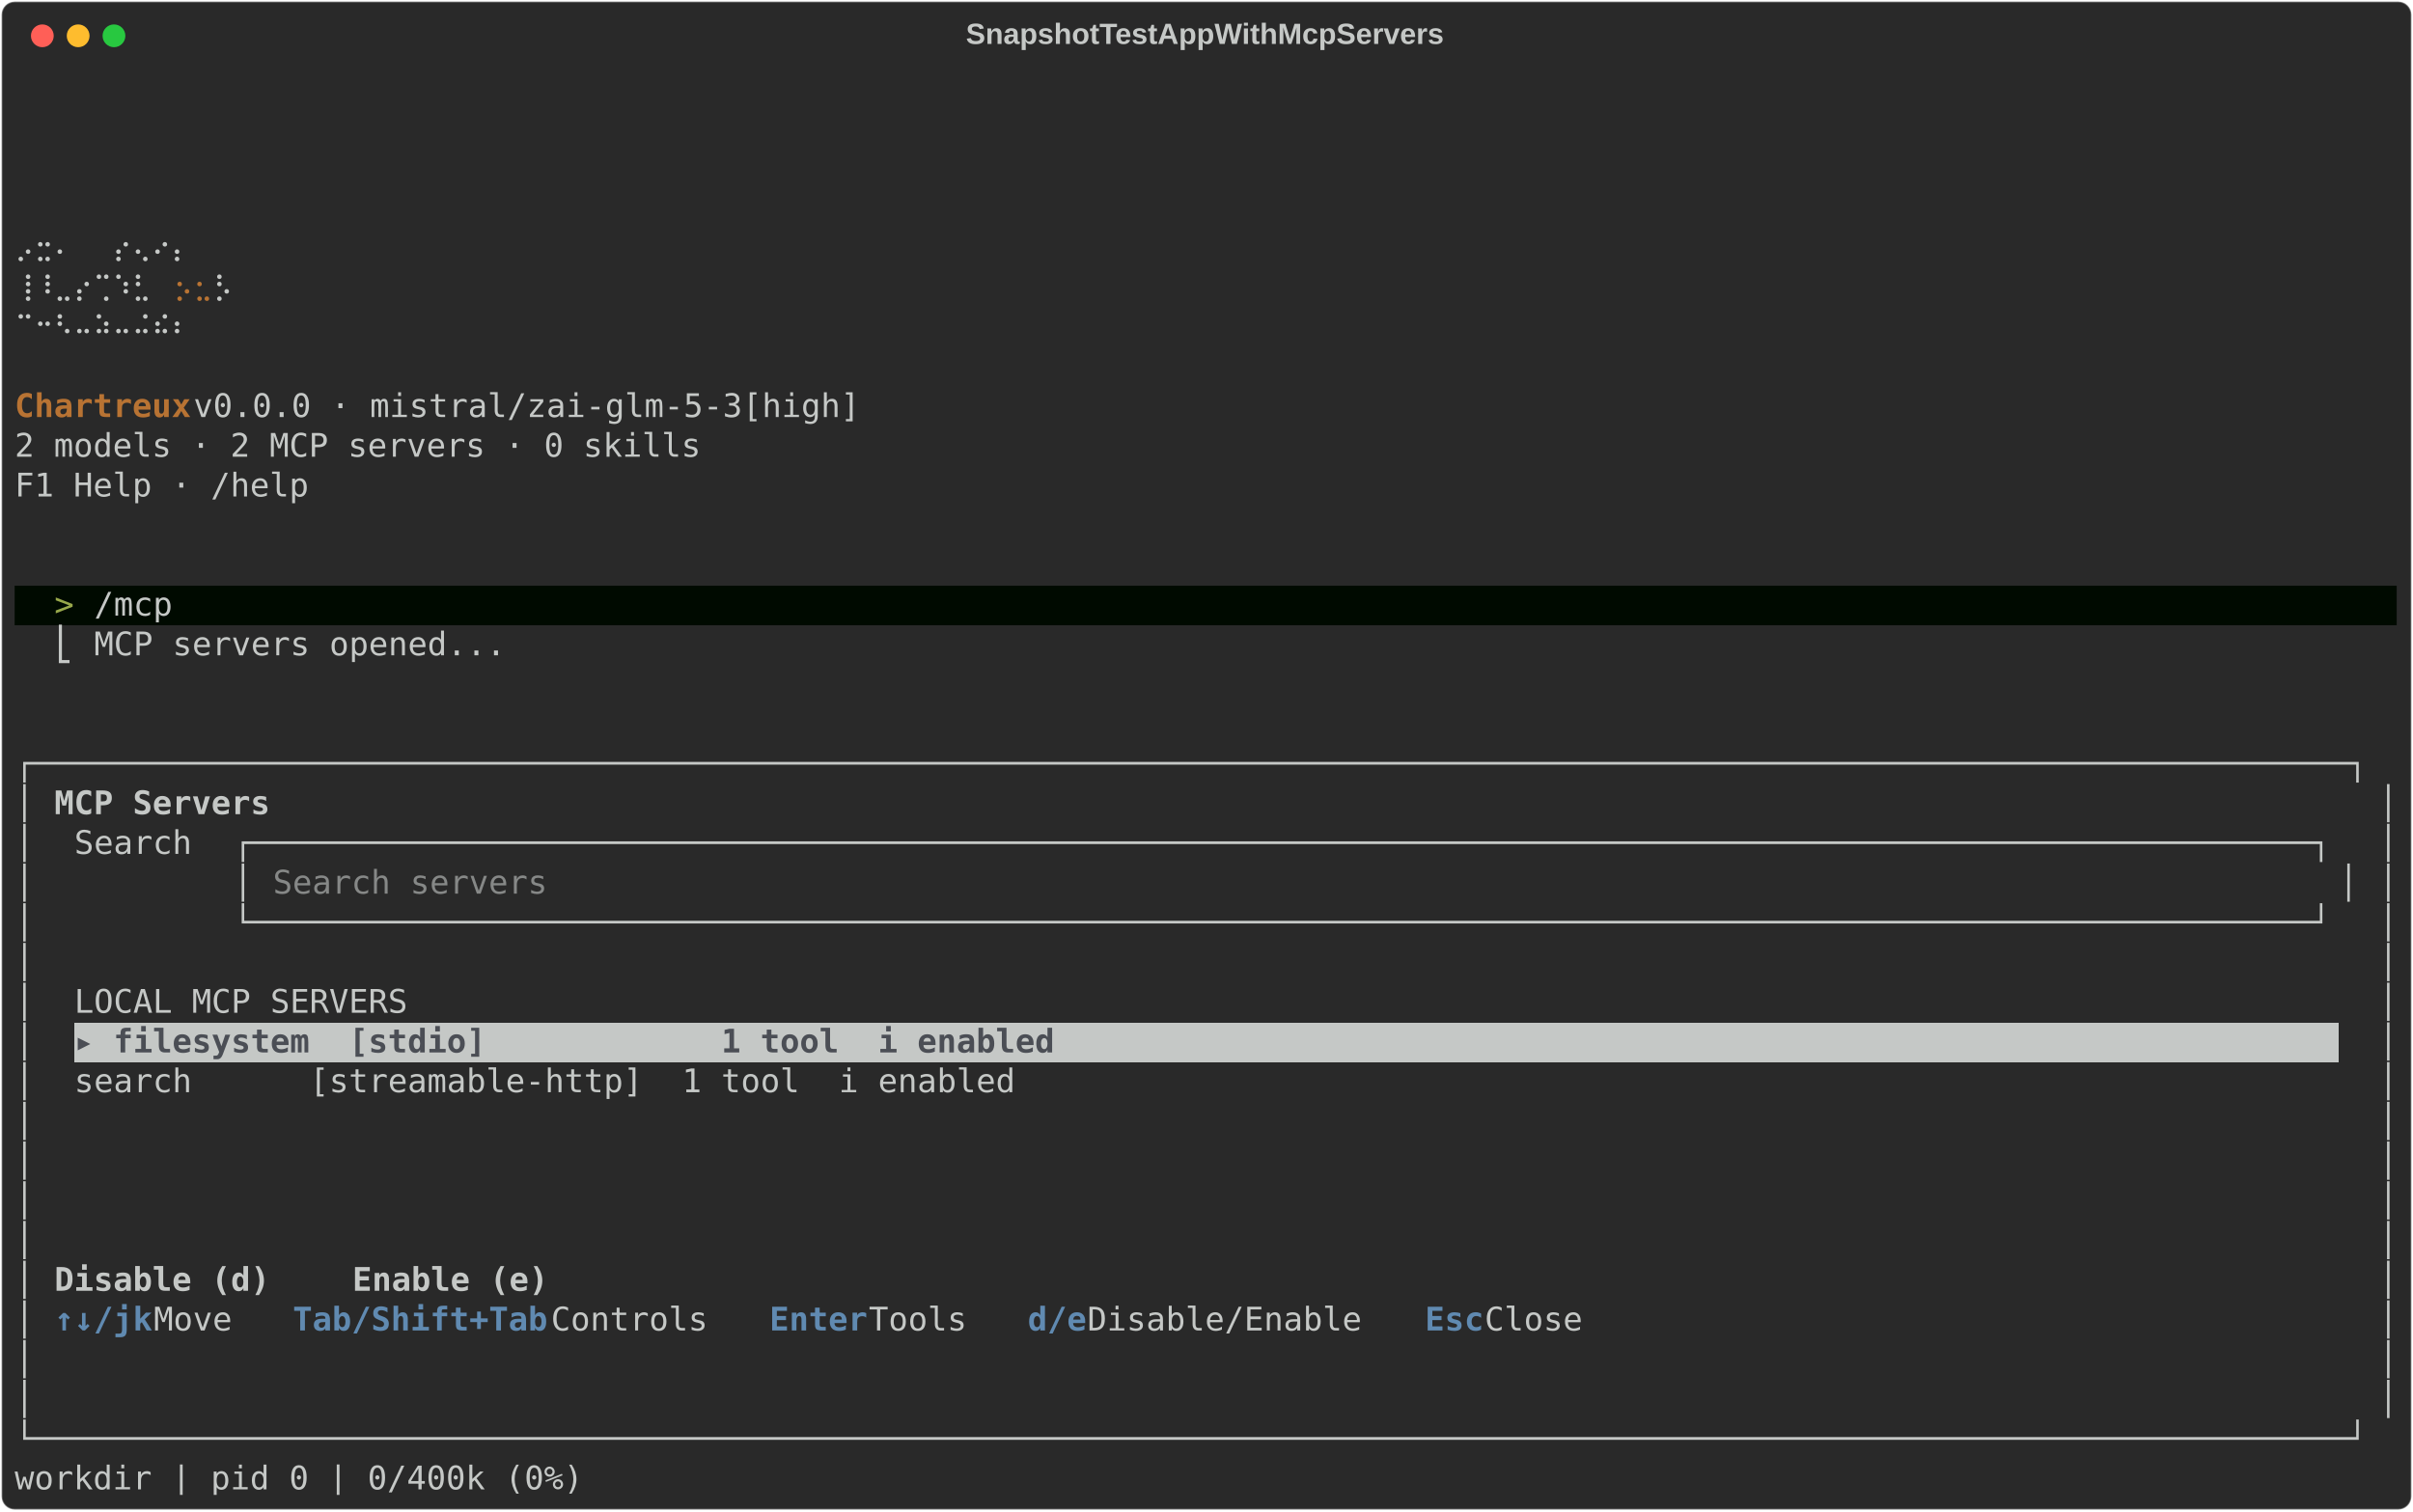
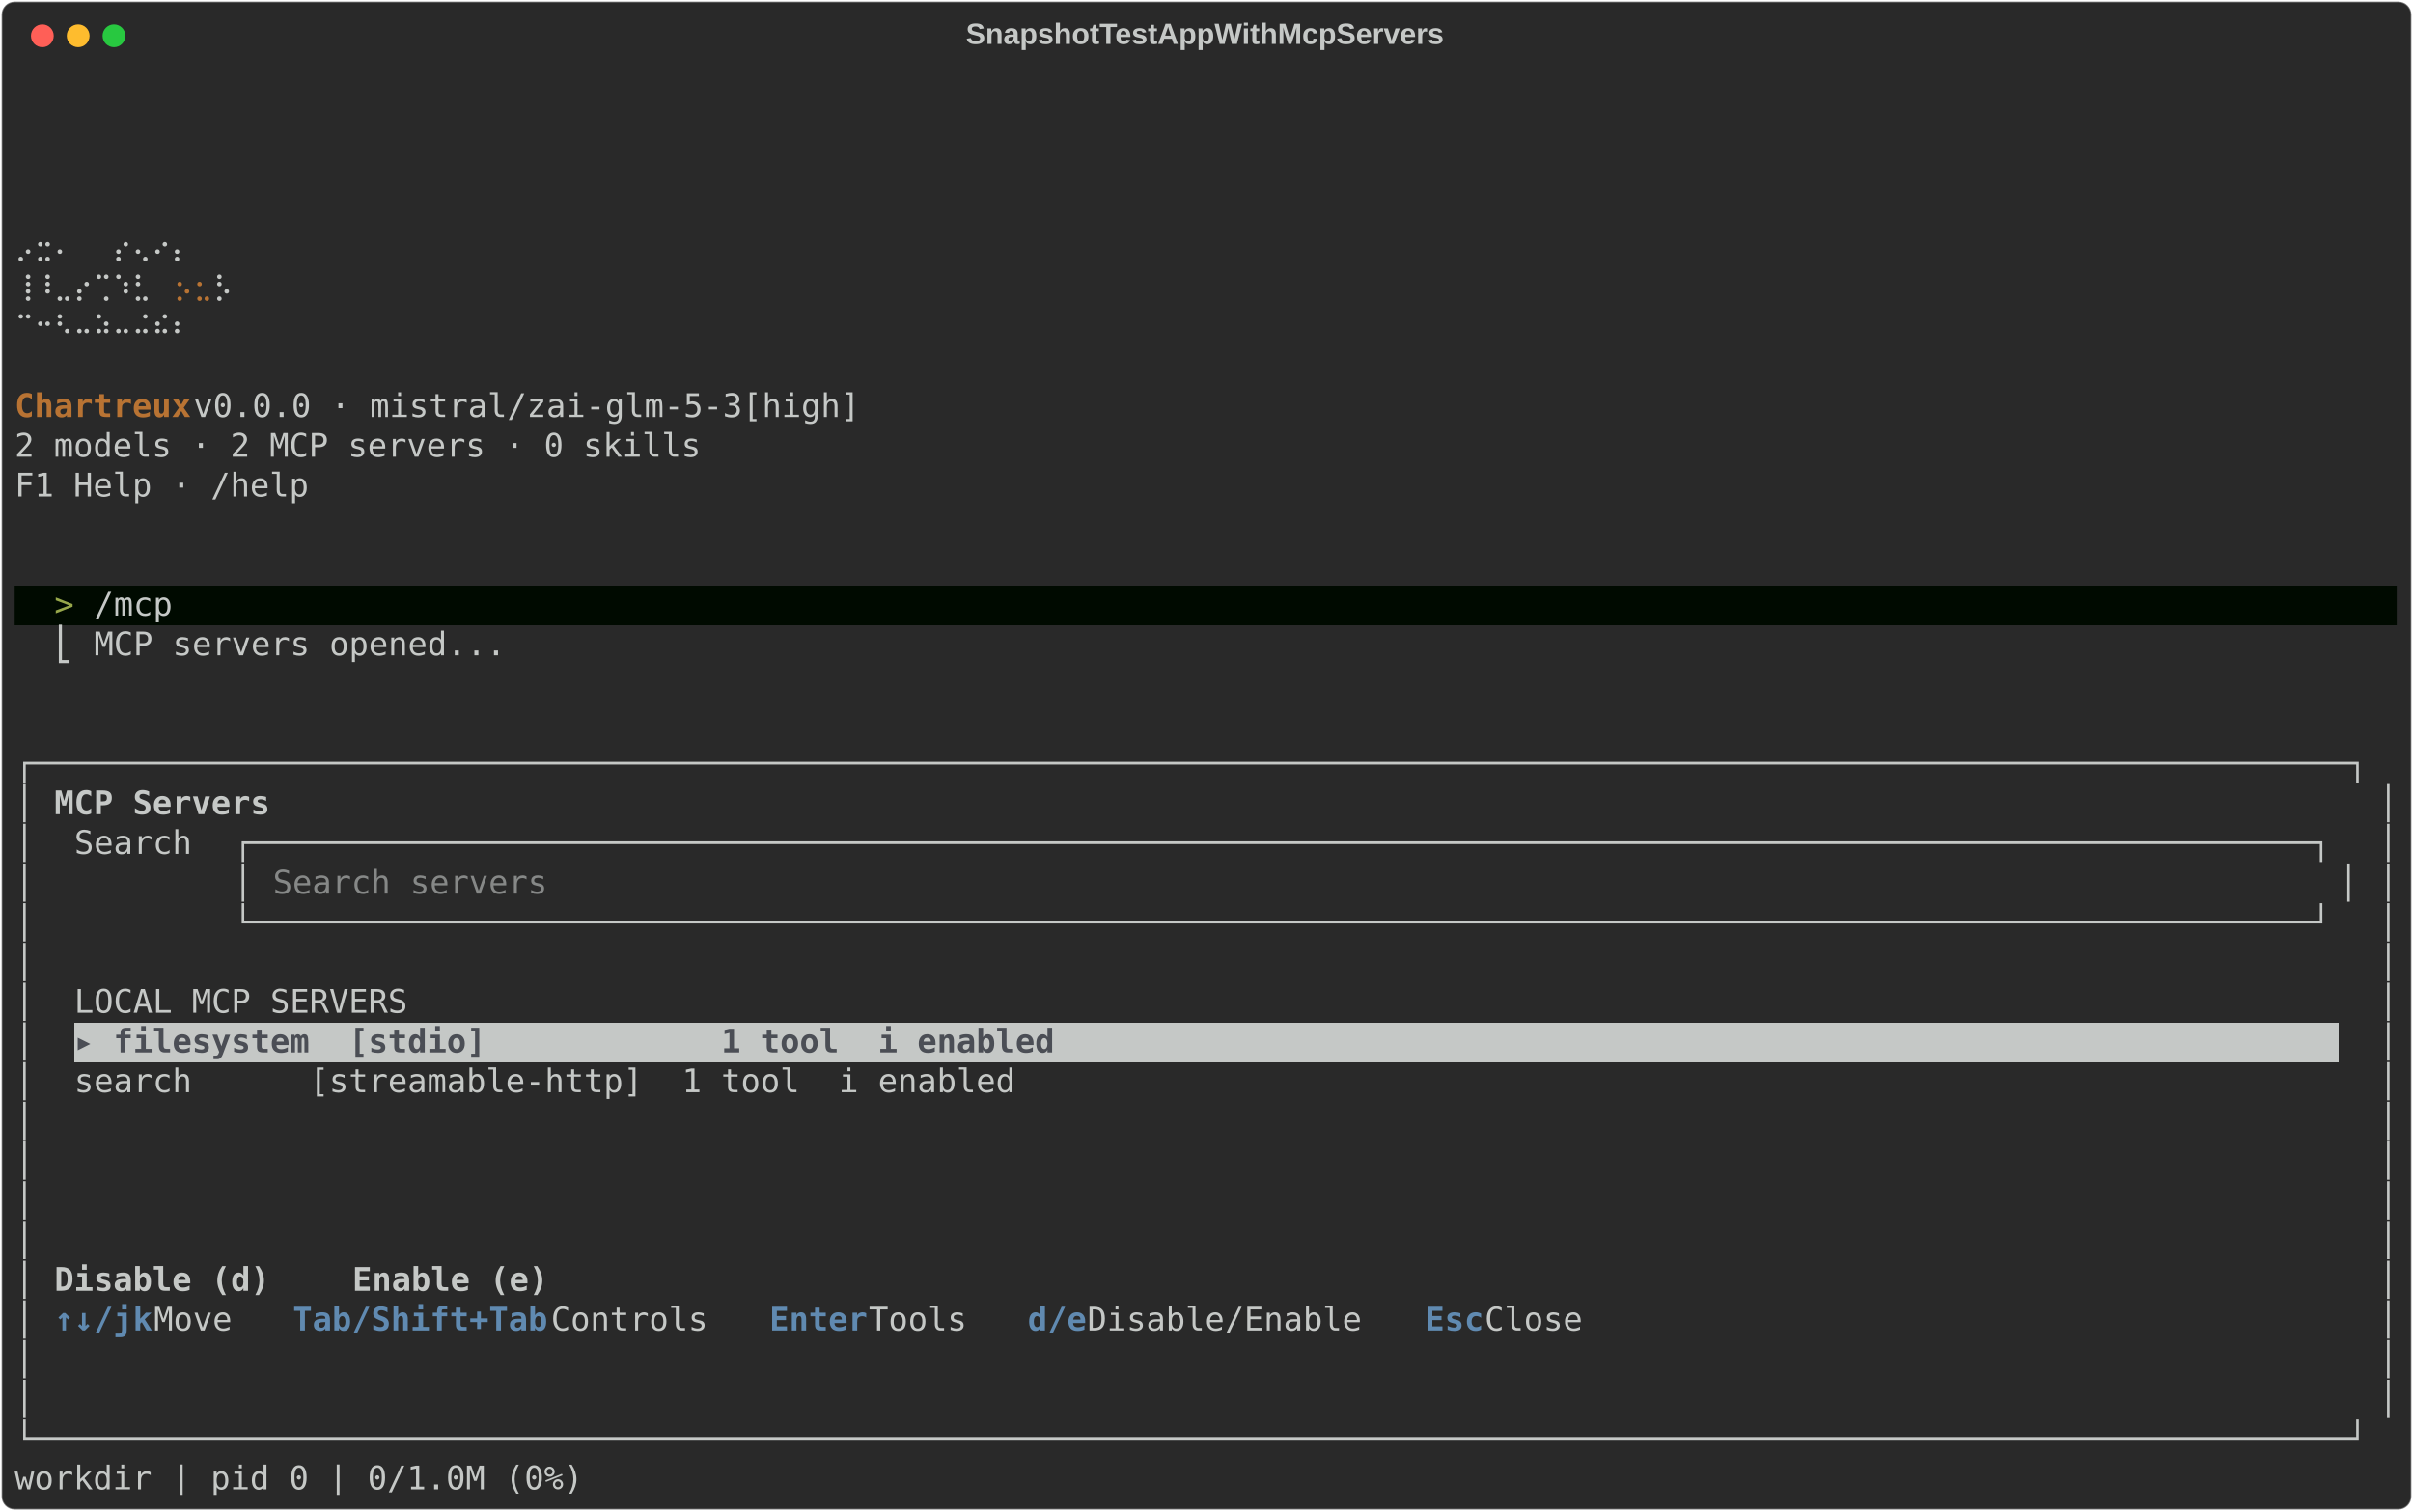
<svg xmlns="http://www.w3.org/2000/svg" class="rich-terminal" viewBox="0 0 1482 928.4">
  <style>

    @font-face {
        font-family: "Fira Code";
        src: local("FiraCode-Regular"),
                url("https://cdnjs.cloudflare.com/ajax/libs/firacode/6.2.0/woff2/FiraCode-Regular.woff2") format("woff2"),
                url("https://cdnjs.cloudflare.com/ajax/libs/firacode/6.2.0/woff/FiraCode-Regular.woff") format("woff");
        font-style: normal;
        font-weight: 400;
    }
    @font-face {
        font-family: "Fira Code";
        src: local("FiraCode-Bold"),
                url("https://cdnjs.cloudflare.com/ajax/libs/firacode/6.2.0/woff2/FiraCode-Bold.woff2") format("woff2"),
                url("https://cdnjs.cloudflare.com/ajax/libs/firacode/6.2.0/woff/FiraCode-Bold.woff") format("woff");
        font-style: bold;
        font-weight: 700;
    }

    .terminal-matrix {
        font-family: Fira Code, monospace;
        font-size: 20px;
        line-height: 24.4px;
        font-variant-east-asian: full-width;
    }

    .terminal-title {
        font-size: 18px;
        font-weight: bold;
        font-family: arial;
    }

    .terminal-r1 { fill: #c5c8c6 }
.terminal-r2 { fill: #b87333 }
.terminal-r3 { fill: #b87333;font-weight: bold }
.terminal-r4 { fill: #98a84b }
.terminal-r5 { fill: #c5c8c6;font-weight: bold }
.terminal-r6 { fill: #868887 }
.terminal-r7 { fill: #4b4e55;font-weight: bold }
.terminal-r8 { fill: #608ab1;font-weight: bold }
    </style>
  <defs>
    <clipPath id="terminal-clip-terminal">
      <rect x="0" y="0" width="1463.0" height="877.4" />
    </clipPath>
    <clipPath id="terminal-line-0">
      <rect x="0" y="1.5" width="1464" height="24.65" />
    </clipPath>
    <clipPath id="terminal-line-1">
      <rect x="0" y="25.9" width="1464" height="24.65" />
    </clipPath>
    <clipPath id="terminal-line-2">
      <rect x="0" y="50.3" width="1464" height="24.65" />
    </clipPath>
    <clipPath id="terminal-line-3">
      <rect x="0" y="74.7" width="1464" height="24.65" />
    </clipPath>
    <clipPath id="terminal-line-4">
      <rect x="0" y="99.1" width="1464" height="24.65" />
    </clipPath>
    <clipPath id="terminal-line-5">
      <rect x="0" y="123.5" width="1464" height="24.65" />
    </clipPath>
    <clipPath id="terminal-line-6">
      <rect x="0" y="147.9" width="1464" height="24.65" />
    </clipPath>
    <clipPath id="terminal-line-7">
      <rect x="0" y="172.3" width="1464" height="24.65" />
    </clipPath>
    <clipPath id="terminal-line-8">
      <rect x="0" y="196.7" width="1464" height="24.65" />
    </clipPath>
    <clipPath id="terminal-line-9">
      <rect x="0" y="221.1" width="1464" height="24.65" />
    </clipPath>
    <clipPath id="terminal-line-10">
      <rect x="0" y="245.5" width="1464" height="24.65" />
    </clipPath>
    <clipPath id="terminal-line-11">
      <rect x="0" y="269.9" width="1464" height="24.65" />
    </clipPath>
    <clipPath id="terminal-line-12">
      <rect x="0" y="294.3" width="1464" height="24.65" />
    </clipPath>
    <clipPath id="terminal-line-13">
      <rect x="0" y="318.7" width="1464" height="24.65" />
    </clipPath>
    <clipPath id="terminal-line-14">
      <rect x="0" y="343.1" width="1464" height="24.65" />
    </clipPath>
    <clipPath id="terminal-line-15">
      <rect x="0" y="367.5" width="1464" height="24.65" />
    </clipPath>
    <clipPath id="terminal-line-16">
      <rect x="0" y="391.9" width="1464" height="24.65" />
    </clipPath>
    <clipPath id="terminal-line-17">
      <rect x="0" y="416.3" width="1464" height="24.65" />
    </clipPath>
    <clipPath id="terminal-line-18">
      <rect x="0" y="440.7" width="1464" height="24.65" />
    </clipPath>
    <clipPath id="terminal-line-19">
      <rect x="0" y="465.1" width="1464" height="24.65" />
    </clipPath>
    <clipPath id="terminal-line-20">
      <rect x="0" y="489.5" width="1464" height="24.65" />
    </clipPath>
    <clipPath id="terminal-line-21">
      <rect x="0" y="513.9" width="1464" height="24.65" />
    </clipPath>
    <clipPath id="terminal-line-22">
      <rect x="0" y="538.3" width="1464" height="24.65" />
    </clipPath>
    <clipPath id="terminal-line-23">
      <rect x="0" y="562.7" width="1464" height="24.65" />
    </clipPath>
    <clipPath id="terminal-line-24">
      <rect x="0" y="587.1" width="1464" height="24.65" />
    </clipPath>
    <clipPath id="terminal-line-25">
      <rect x="0" y="611.5" width="1464" height="24.65" />
    </clipPath>
    <clipPath id="terminal-line-26">
      <rect x="0" y="635.9" width="1464" height="24.65" />
    </clipPath>
    <clipPath id="terminal-line-27">
      <rect x="0" y="660.3" width="1464" height="24.65" />
    </clipPath>
    <clipPath id="terminal-line-28">
      <rect x="0" y="684.7" width="1464" height="24.65" />
    </clipPath>
    <clipPath id="terminal-line-29">
      <rect x="0" y="709.1" width="1464" height="24.65" />
    </clipPath>
    <clipPath id="terminal-line-30">
      <rect x="0" y="733.5" width="1464" height="24.65" />
    </clipPath>
    <clipPath id="terminal-line-31">
      <rect x="0" y="757.9" width="1464" height="24.65" />
    </clipPath>
    <clipPath id="terminal-line-32">
      <rect x="0" y="782.3" width="1464" height="24.65" />
    </clipPath>
    <clipPath id="terminal-line-33">
      <rect x="0" y="806.7" width="1464" height="24.65" />
    </clipPath>
    <clipPath id="terminal-line-34">
      <rect x="0" y="831.1" width="1464" height="24.65" />
    </clipPath>
  </defs>
  <rect fill="#292929" stroke="rgba(255,255,255,0.35)" stroke-width="1" x="1" y="1" width="1480" height="926.4" rx="8" />
  <text class="terminal-title" fill="#c5c8c6" text-anchor="middle" x="740" y="27">SnapshotTestAppWithMcpServers</text>
  <g transform="translate(26,22)">
    <circle cx="0" cy="0" r="7" fill="#ff5f57" />
    <circle cx="22" cy="0" r="7" fill="#febc2e" />
    <circle cx="44" cy="0" r="7" fill="#28c840" />
  </g>
  <g transform="translate(9, 41)" clip-path="url(#terminal-clip-terminal)">
    <rect fill="#000a00" x="0" y="318.7" width="24.4" height="24.65" shape-rendering="crispEdges" />
    <rect fill="#000a00" x="24.4" y="318.7" width="12.2" height="24.65" shape-rendering="crispEdges" />
    <rect fill="#000a00" x="36.6" y="318.7" width="12.2" height="24.65" shape-rendering="crispEdges" />
    <rect fill="#000a00" x="48.8" y="318.7" width="48.8" height="24.65" shape-rendering="crispEdges" />
    <rect fill="#000a00" x="97.6" y="318.7" width="1366.4" height="24.65" shape-rendering="crispEdges" />
    <rect fill="#c5c8c6" x="36.6" y="587.1" width="610" height="24.65" shape-rendering="crispEdges" />
    <rect fill="#c5c8c6" x="646.6" y="587.1" width="780.8" height="24.65" shape-rendering="crispEdges" />
    <g class="terminal-matrix">
      <text class="terminal-r1" x="1464" y="20" textLength="12.2" clip-path="url(#terminal-line-0)">
</text>
      <text class="terminal-r1" x="1464" y="44.4" textLength="12.2" clip-path="url(#terminal-line-1)">
</text>
      <text class="terminal-r1" x="1464" y="68.8" textLength="12.2" clip-path="url(#terminal-line-2)">
</text>
      <text class="terminal-r1" x="1464" y="93.2" textLength="12.2" clip-path="url(#terminal-line-3)">
</text>
      <text class="terminal-r1" x="0" y="117.6" textLength="134.2" clip-path="url(#terminal-line-4)">  ⡠⣒⠄  ⡔⢄⠔⡄</text>
      <text class="terminal-r1" x="1464" y="117.6" textLength="12.2" clip-path="url(#terminal-line-4)">
</text>
      <text class="terminal-r1" x="0" y="142" textLength="97.6" clip-path="url(#terminal-line-5)"> ⢸⠸⣀⡔⢉⠱⣃</text>
      <text class="terminal-r2" x="97.6" y="142" textLength="12.2" clip-path="url(#terminal-line-5)">⡢</text>
      <text class="terminal-r2" x="109.8" y="142" textLength="12.2" clip-path="url(#terminal-line-5)">⣂</text>
      <text class="terminal-r1" x="122" y="142" textLength="12.2" clip-path="url(#terminal-line-5)">⡣</text>
      <text class="terminal-r1" x="1464" y="142" textLength="12.2" clip-path="url(#terminal-line-5)">
</text>
      <text class="terminal-r1" x="0" y="166.4" textLength="134.2" clip-path="url(#terminal-line-6)">  ⠉⠒⠣⠤⠵⠤⠬⠮⠆</text>
      <text class="terminal-r1" x="1464" y="166.4" textLength="12.2" clip-path="url(#terminal-line-6)">
</text>
      <text class="terminal-r1" x="1464" y="190.8" textLength="12.2" clip-path="url(#terminal-line-7)">
</text>
      <text class="terminal-r3" x="0" y="215.2" textLength="109.8" clip-path="url(#terminal-line-8)">Chartreux</text>
      <text class="terminal-r1" x="109.8" y="215.2" textLength="427" clip-path="url(#terminal-line-8)"> v0.0.0 · mistral/zai-glm-5-3[high]</text>
      <text class="terminal-r1" x="1464" y="215.2" textLength="12.2" clip-path="url(#terminal-line-8)">
</text>
      <text class="terminal-r1" x="0" y="239.6" textLength="427" clip-path="url(#terminal-line-9)">2 models · 2 MCP servers · 0 skills</text>
      <text class="terminal-r1" x="1464" y="239.6" textLength="12.2" clip-path="url(#terminal-line-9)">
</text>
      <text class="terminal-r1" x="0" y="264" textLength="183" clip-path="url(#terminal-line-10)">F1 Help · /help</text>
      <text class="terminal-r1" x="1464" y="264" textLength="12.2" clip-path="url(#terminal-line-10)">
</text>
      <text class="terminal-r1" x="1464" y="288.4" textLength="12.2" clip-path="url(#terminal-line-11)">
</text>
      <text class="terminal-r1" x="1464" y="312.8" textLength="12.2" clip-path="url(#terminal-line-12)">
</text>
      <text class="terminal-r4" x="24.4" y="337.2" textLength="12.2" clip-path="url(#terminal-line-13)">&gt;</text>
      <text class="terminal-r1" x="48.8" y="337.2" textLength="48.8" clip-path="url(#terminal-line-13)">/mcp</text>
      <text class="terminal-r1" x="1464" y="337.2" textLength="12.2" clip-path="url(#terminal-line-13)">
</text>
      <text class="terminal-r1" x="24.4" y="361.6" textLength="12.2" clip-path="url(#terminal-line-14)">⎣</text>
      <text class="terminal-r1" x="48.8" y="361.6" textLength="256.2" clip-path="url(#terminal-line-14)">MCP servers opened...</text>
      <text class="terminal-r1" x="1464" y="361.6" textLength="12.2" clip-path="url(#terminal-line-14)">
</text>
      <text class="terminal-r1" x="1464" y="386" textLength="12.2" clip-path="url(#terminal-line-15)">
</text>
      <text class="terminal-r1" x="1464" y="410.4" textLength="12.2" clip-path="url(#terminal-line-16)">
</text>
      <text class="terminal-r1" x="0" y="434.8" textLength="1464" clip-path="url(#terminal-line-17)">┌──────────────────────────────────────────────────────────────────────────────────────────────────────────────────────┐</text>
      <text class="terminal-r1" x="1464" y="434.8" textLength="12.2" clip-path="url(#terminal-line-17)">
</text>
      <text class="terminal-r1" x="0" y="459.2" textLength="12.2" clip-path="url(#terminal-line-18)">│</text>
      <text class="terminal-r5" x="24.4" y="459.2" textLength="134.2" clip-path="url(#terminal-line-18)">MCP Servers</text>
      <text class="terminal-r1" x="1451.8" y="459.2" textLength="12.2" clip-path="url(#terminal-line-18)">│</text>
      <text class="terminal-r1" x="1464" y="459.2" textLength="12.2" clip-path="url(#terminal-line-18)">
</text>
      <text class="terminal-r1" x="0" y="483.6" textLength="12.2" clip-path="url(#terminal-line-19)">│</text>
      <text class="terminal-r1" x="36.6" y="483.6" textLength="73.2" clip-path="url(#terminal-line-19)">Search</text>
      <text class="terminal-r1" x="134.2" y="483.6" textLength="1305.4" clip-path="url(#terminal-line-19)">┌─────────────────────────────────────────────────────────────────────────────────────────────────────────┐</text>
      <text class="terminal-r1" x="1451.8" y="483.6" textLength="12.2" clip-path="url(#terminal-line-19)">│</text>
      <text class="terminal-r1" x="1464" y="483.6" textLength="12.2" clip-path="url(#terminal-line-19)">
</text>
      <text class="terminal-r1" x="0" y="508" textLength="12.2" clip-path="url(#terminal-line-20)">│</text>
      <text class="terminal-r1" x="134.2" y="508" textLength="12.2" clip-path="url(#terminal-line-20)">│</text>
      <text class="terminal-r6" x="158.6" y="508" textLength="170.8" clip-path="url(#terminal-line-20)">Search servers</text>
      <text class="terminal-r1" x="1427.4" y="508" textLength="12.2" clip-path="url(#terminal-line-20)">│</text>
      <text class="terminal-r1" x="1451.8" y="508" textLength="12.2" clip-path="url(#terminal-line-20)">│</text>
      <text class="terminal-r1" x="1464" y="508" textLength="12.2" clip-path="url(#terminal-line-20)">
</text>
      <text class="terminal-r1" x="0" y="532.4" textLength="12.2" clip-path="url(#terminal-line-21)">│</text>
      <text class="terminal-r1" x="134.2" y="532.4" textLength="1305.4" clip-path="url(#terminal-line-21)">└─────────────────────────────────────────────────────────────────────────────────────────────────────────┘</text>
      <text class="terminal-r1" x="1451.8" y="532.4" textLength="12.2" clip-path="url(#terminal-line-21)">│</text>
      <text class="terminal-r1" x="1464" y="532.4" textLength="12.2" clip-path="url(#terminal-line-21)">
</text>
      <text class="terminal-r1" x="0" y="556.8" textLength="12.2" clip-path="url(#terminal-line-22)">│</text>
      <text class="terminal-r1" x="1451.8" y="556.8" textLength="12.2" clip-path="url(#terminal-line-22)">│</text>
      <text class="terminal-r1" x="1464" y="556.8" textLength="12.2" clip-path="url(#terminal-line-22)">
</text>
      <text class="terminal-r1" x="0" y="581.2" textLength="12.2" clip-path="url(#terminal-line-23)">│</text>
      <text class="terminal-r1" x="36.6" y="581.2" textLength="207.4" clip-path="url(#terminal-line-23)">LOCAL MCP SERVERS</text>
      <text class="terminal-r1" x="1451.8" y="581.2" textLength="12.2" clip-path="url(#terminal-line-23)">│</text>
      <text class="terminal-r1" x="1464" y="581.2" textLength="12.2" clip-path="url(#terminal-line-23)">
</text>
      <text class="terminal-r1" x="0" y="605.6" textLength="12.2" clip-path="url(#terminal-line-24)">│</text>
      <text class="terminal-r7" x="36.6" y="605.6" textLength="610" clip-path="url(#terminal-line-24)">▸ filesystem  [stdio]            1 tool  i enabled</text>
      <text class="terminal-r1" x="1451.8" y="605.6" textLength="12.2" clip-path="url(#terminal-line-24)">│</text>
      <text class="terminal-r1" x="1464" y="605.6" textLength="12.2" clip-path="url(#terminal-line-24)">
</text>
      <text class="terminal-r1" x="0" y="630" textLength="12.2" clip-path="url(#terminal-line-25)">│</text>
      <text class="terminal-r1" x="36.6" y="630" textLength="610" clip-path="url(#terminal-line-25)">  search      [streamable-http]  1 tool  i enabled</text>
      <text class="terminal-r1" x="1451.8" y="630" textLength="12.2" clip-path="url(#terminal-line-25)">│</text>
      <text class="terminal-r1" x="1464" y="630" textLength="12.2" clip-path="url(#terminal-line-25)">
</text>
      <text class="terminal-r1" x="0" y="654.4" textLength="12.2" clip-path="url(#terminal-line-26)">│</text>
      <text class="terminal-r1" x="1451.8" y="654.4" textLength="12.2" clip-path="url(#terminal-line-26)">│</text>
      <text class="terminal-r1" x="1464" y="654.4" textLength="12.2" clip-path="url(#terminal-line-26)">
</text>
      <text class="terminal-r1" x="0" y="678.8" textLength="12.2" clip-path="url(#terminal-line-27)">│</text>
      <text class="terminal-r1" x="1451.8" y="678.8" textLength="12.2" clip-path="url(#terminal-line-27)">│</text>
      <text class="terminal-r1" x="1464" y="678.8" textLength="12.2" clip-path="url(#terminal-line-27)">
</text>
      <text class="terminal-r1" x="0" y="703.2" textLength="12.2" clip-path="url(#terminal-line-28)">│</text>
      <text class="terminal-r1" x="1451.8" y="703.2" textLength="12.2" clip-path="url(#terminal-line-28)">│</text>
      <text class="terminal-r1" x="1464" y="703.2" textLength="12.2" clip-path="url(#terminal-line-28)">
</text>
      <text class="terminal-r1" x="0" y="727.6" textLength="12.2" clip-path="url(#terminal-line-29)">│</text>
      <text class="terminal-r1" x="1451.8" y="727.6" textLength="12.2" clip-path="url(#terminal-line-29)">│</text>
      <text class="terminal-r1" x="1464" y="727.6" textLength="12.2" clip-path="url(#terminal-line-29)">
</text>
      <text class="terminal-r1" x="0" y="752" textLength="12.2" clip-path="url(#terminal-line-30)">│</text>
      <text class="terminal-r5" x="24.4" y="752" textLength="158.6" clip-path="url(#terminal-line-30)"> Disable (d) </text>
      <text class="terminal-r5" x="207.4" y="752" textLength="146.4" clip-path="url(#terminal-line-30)"> Enable (e) </text>
      <text class="terminal-r1" x="1451.8" y="752" textLength="12.2" clip-path="url(#terminal-line-30)">│</text>
      <text class="terminal-r1" x="1464" y="752" textLength="12.2" clip-path="url(#terminal-line-30)">
</text>
      <text class="terminal-r1" x="0" y="776.4" textLength="12.2" clip-path="url(#terminal-line-31)">│</text>
      <text class="terminal-r8" x="24.4" y="776.4" textLength="61" clip-path="url(#terminal-line-31)">↑↓/jk</text>
      <text class="terminal-r1" x="85.4" y="776.4" textLength="85.4" clip-path="url(#terminal-line-31)"> Move  </text>
      <text class="terminal-r8" x="170.8" y="776.4" textLength="158.6" clip-path="url(#terminal-line-31)">Tab/Shift+Tab</text>
      <text class="terminal-r1" x="329.4" y="776.4" textLength="134.2" clip-path="url(#terminal-line-31)"> Controls  </text>
      <text class="terminal-r8" x="463.6" y="776.4" textLength="61" clip-path="url(#terminal-line-31)">Enter</text>
      <text class="terminal-r1" x="524.6" y="776.4" textLength="97.6" clip-path="url(#terminal-line-31)"> Tools  </text>
      <text class="terminal-r8" x="622.2" y="776.4" textLength="36.6" clip-path="url(#terminal-line-31)">d/e</text>
      <text class="terminal-r1" x="658.8" y="776.4" textLength="207.4" clip-path="url(#terminal-line-31)"> Disable/Enable  </text>
      <text class="terminal-r8" x="866.2" y="776.4" textLength="36.6" clip-path="url(#terminal-line-31)">Esc</text>
      <text class="terminal-r1" x="902.8" y="776.4" textLength="73.2" clip-path="url(#terminal-line-31)"> Close</text>
      <text class="terminal-r1" x="1451.8" y="776.4" textLength="12.2" clip-path="url(#terminal-line-31)">│</text>
      <text class="terminal-r1" x="1464" y="776.4" textLength="12.2" clip-path="url(#terminal-line-31)">
</text>
      <text class="terminal-r1" x="0" y="800.8" textLength="12.2" clip-path="url(#terminal-line-32)">│</text>
      <text class="terminal-r1" x="1451.8" y="800.8" textLength="12.2" clip-path="url(#terminal-line-32)">│</text>
      <text class="terminal-r1" x="1464" y="800.8" textLength="12.2" clip-path="url(#terminal-line-32)">
</text>
      <text class="terminal-r1" x="0" y="825.2" textLength="12.2" clip-path="url(#terminal-line-33)">│</text>
      <text class="terminal-r1" x="1451.8" y="825.2" textLength="12.2" clip-path="url(#terminal-line-33)">│</text>
      <text class="terminal-r1" x="1464" y="825.2" textLength="12.2" clip-path="url(#terminal-line-33)">
</text>
      <text class="terminal-r1" x="0" y="849.6" textLength="1464" clip-path="url(#terminal-line-34)">└──────────────────────────────────────────────────────────────────────────────────────────────────────────────────────┘</text>
      <text class="terminal-r1" x="1464" y="849.6" textLength="12.2" clip-path="url(#terminal-line-34)">
</text>
-       <text class="terminal-r1" x="0" y="874" textLength="353.8" clip-path="url(#terminal-line-35)">workdir | pid 0 | 0/400k (0%)</text>
+       <text class="terminal-r1" x="0" y="874" textLength="353.8" clip-path="url(#terminal-line-35)">workdir | pid 0 | 0/1.0M (0%)</text>
    </g>
  </g>
</svg>
